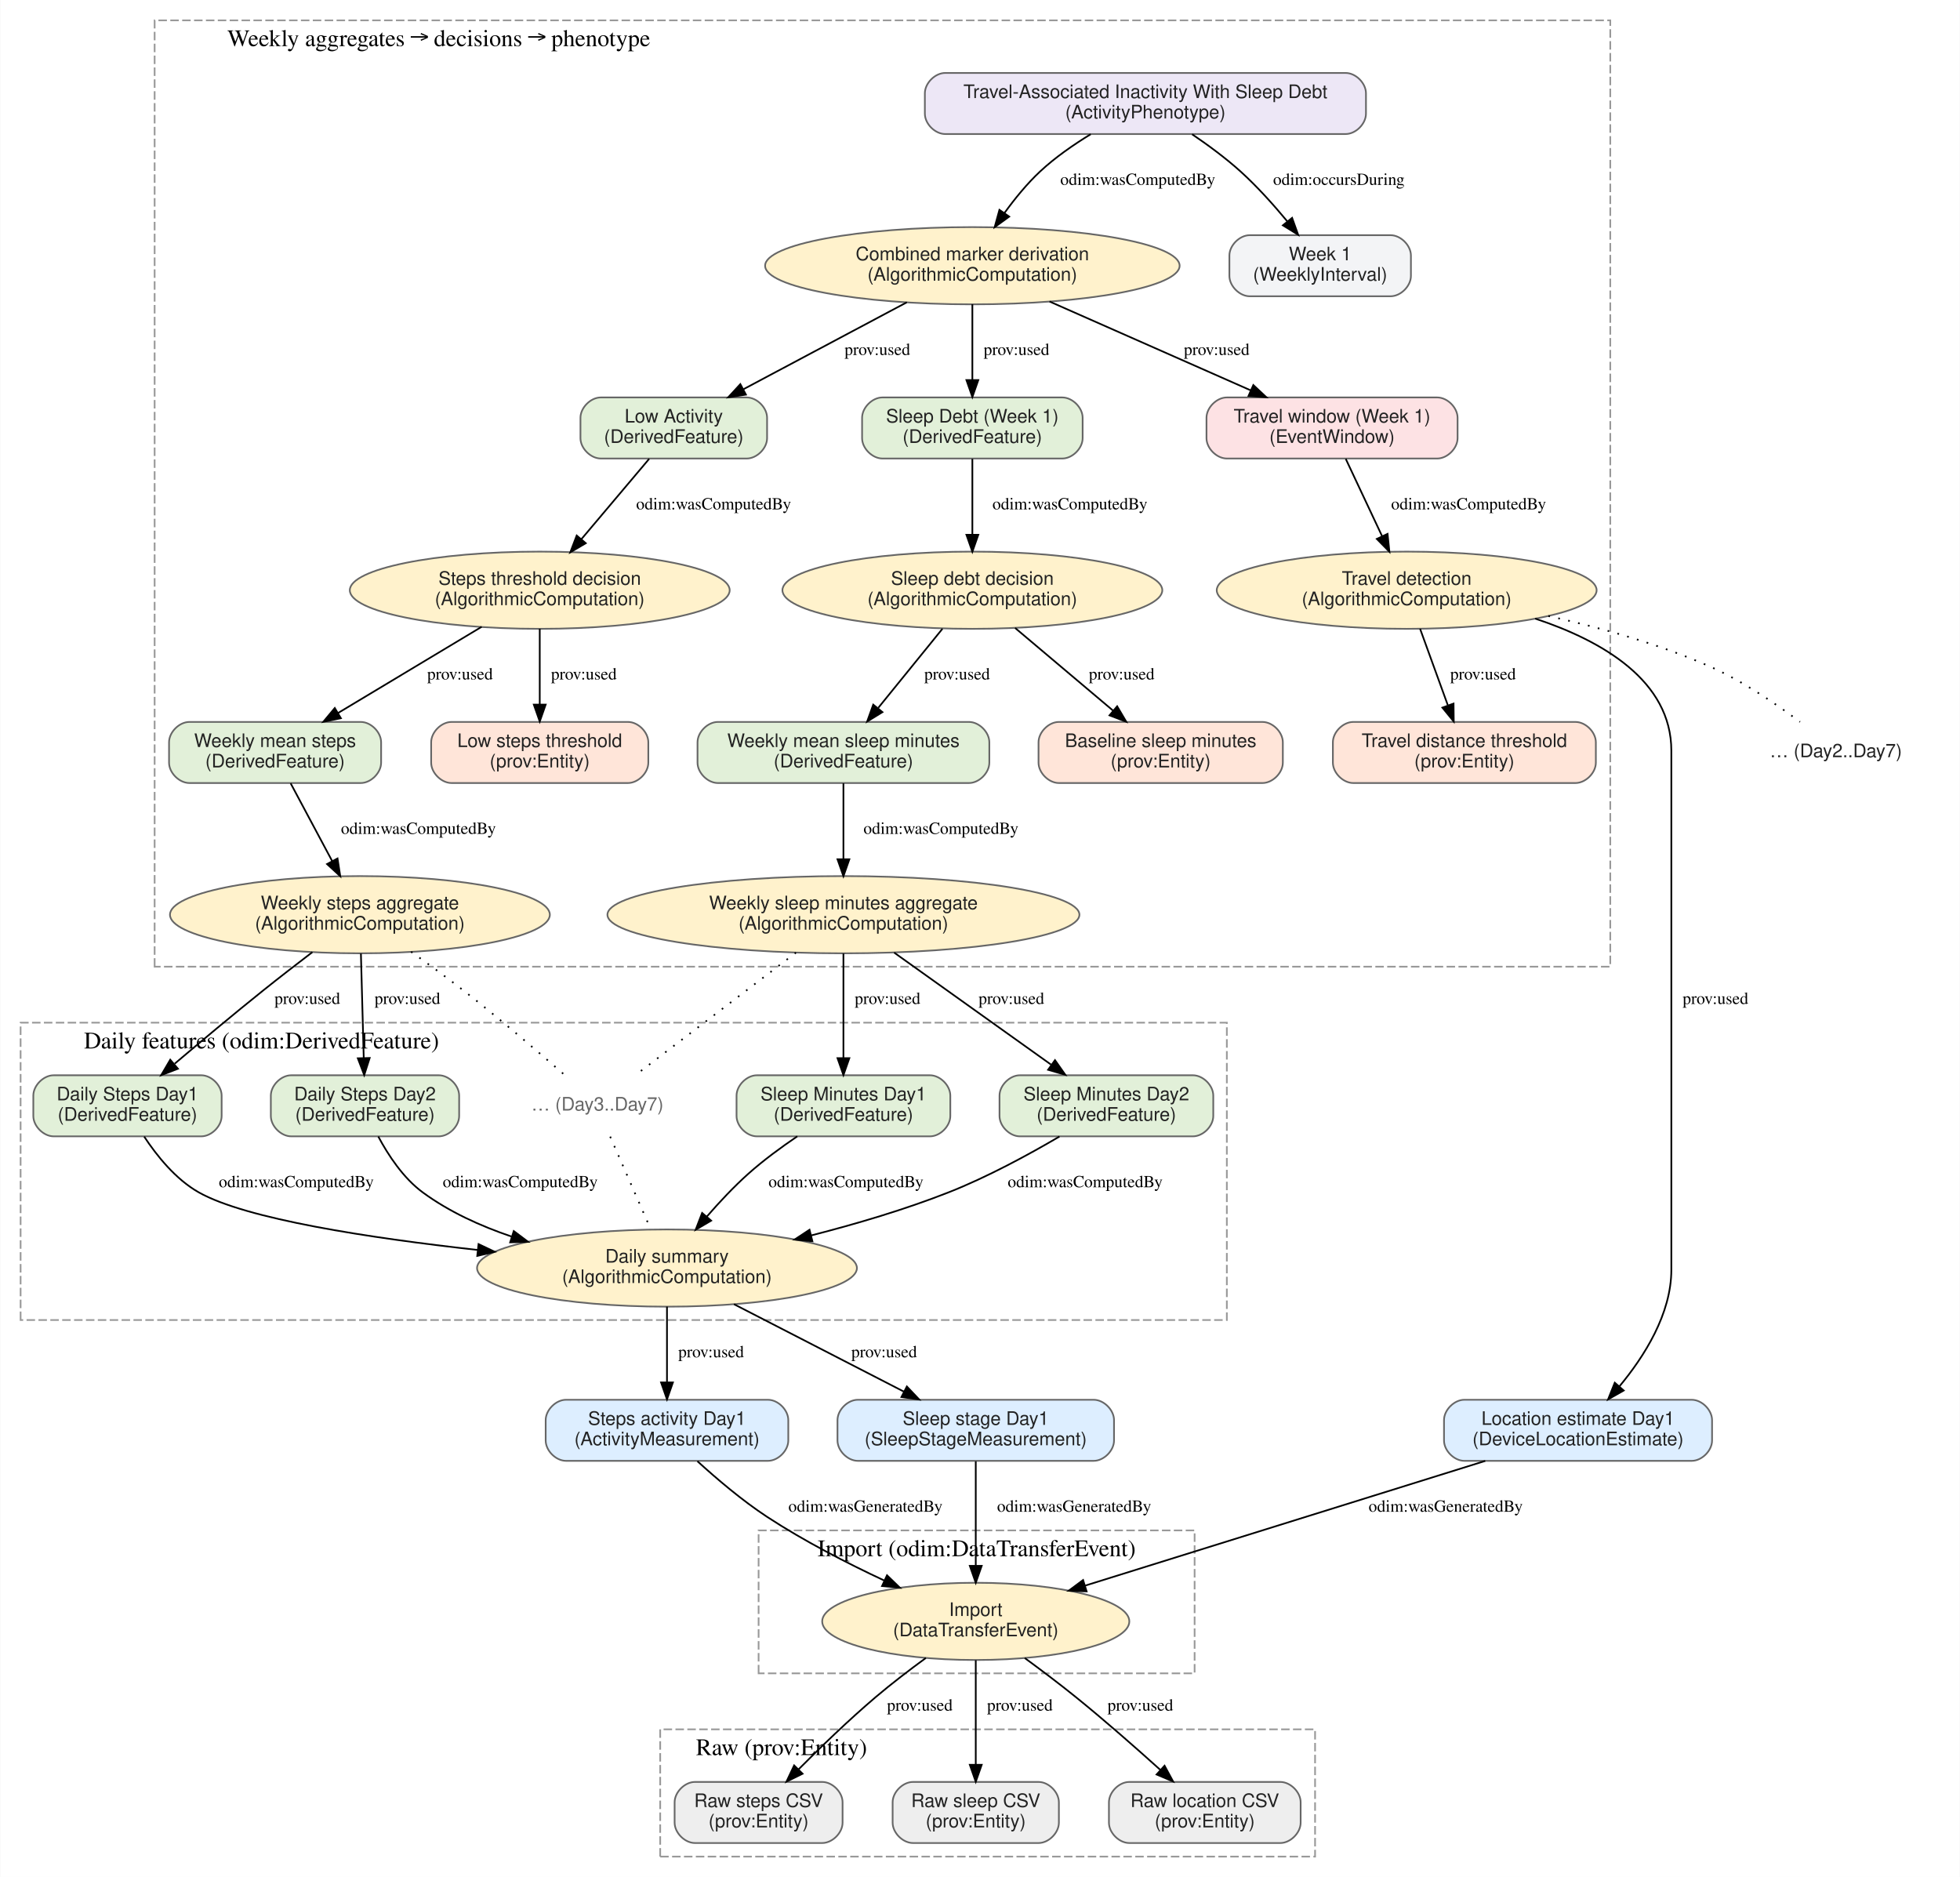
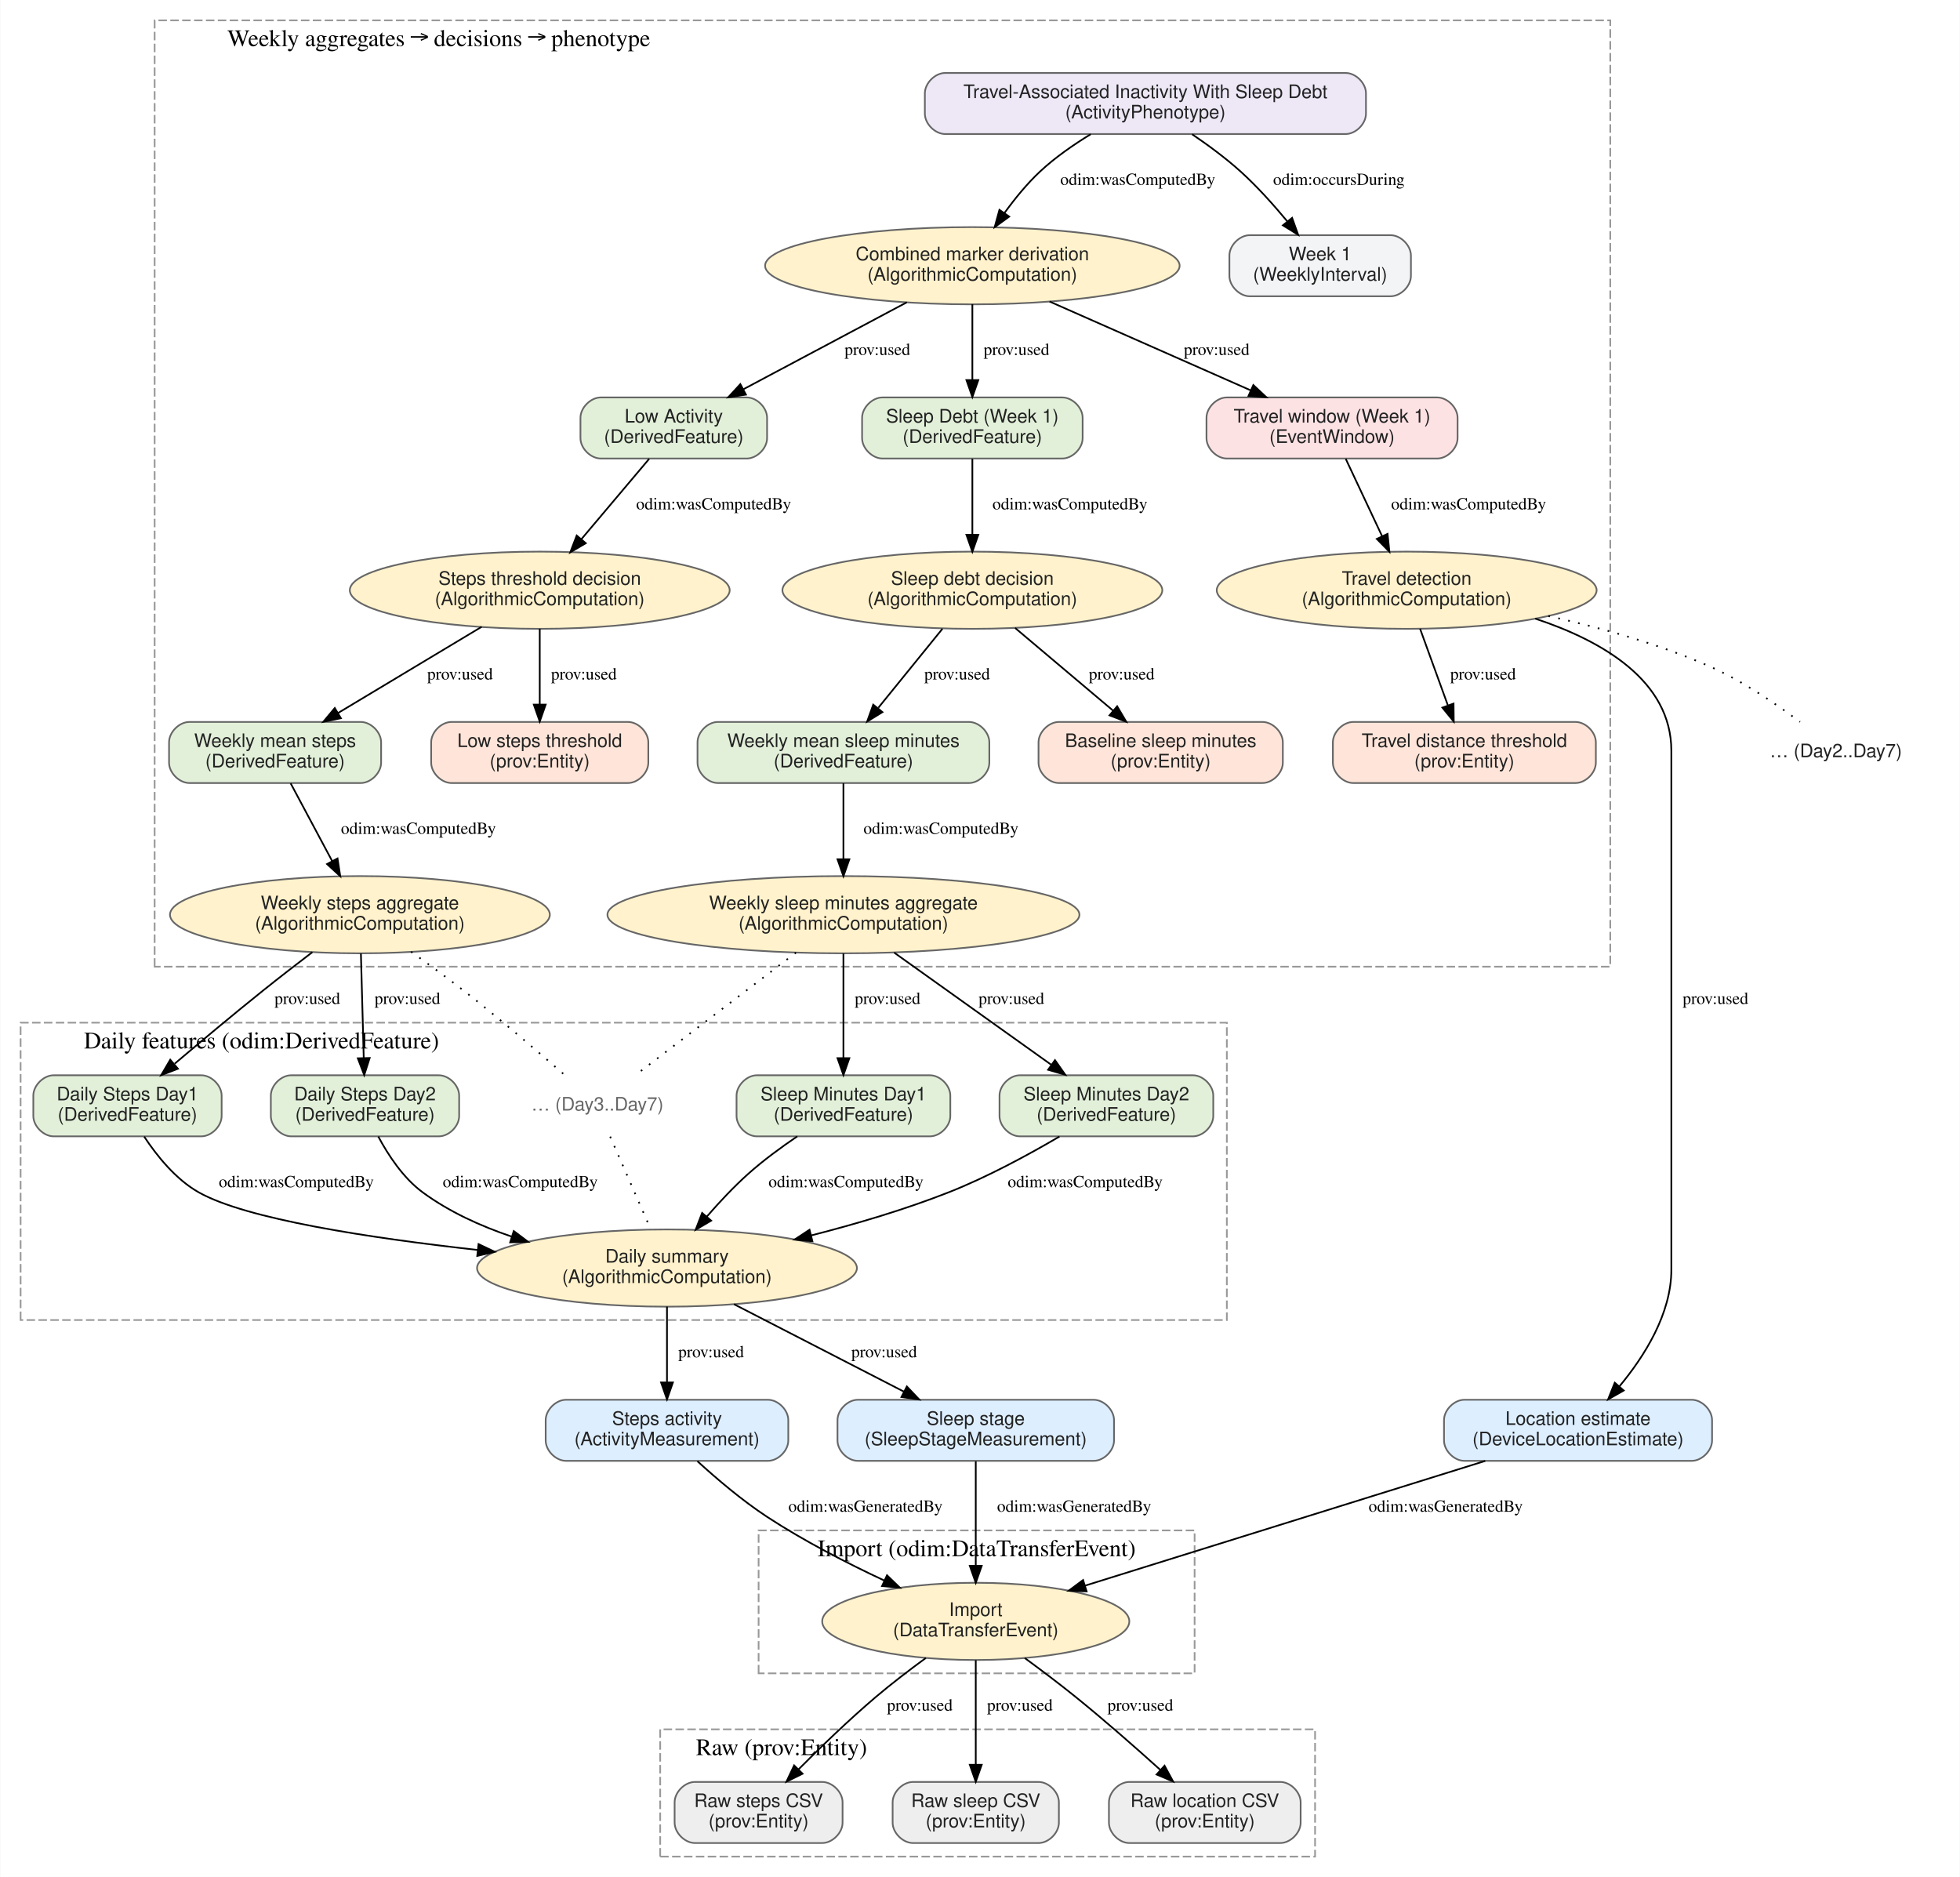
<svg xmlns="http://www.w3.org/2000/svg" width="1155pt" height="1106pt" viewBox="0.00 0.00 1155.00 1106.27">
  <g id="graph0" class="graph" transform="scale(1 1) rotate(0) translate(4 1102.27)">
    <polygon fill="white" stroke="transparent" points="-4,4 -4,-1102.27 1151,-1102.27 1151,4 -4,4" />
    <g id="clust1" class="cluster">
      <polygon fill="none" stroke="#999999" stroke-dasharray="5,2" points="385,-8 385,-83 771,-83 771,-8 385,-8" />
      <text text-anchor="middle" x="456.5" y="-67.8" font-family="Times,serif" font-size="14.00">Raw (prov:Entity)</text>
    </g>
    <g id="clust2" class="cluster">
      <polygon fill="none" stroke="#999999" stroke-dasharray="5,2" points="443,-116 443,-200.25 700,-200.25 700,-116 443,-116" />
      <text text-anchor="middle" x="571.5" y="-185.05" font-family="Times,serif" font-size="14.00">Import (odim:DataTransferEvent)</text>
    </g>
    <g id="clust3" class="cluster">
</g>
    <g id="clust4" class="cluster">
      <polygon fill="none" stroke="#999999" stroke-dasharray="5,2" points="8,-324.25 8,-499.51 719,-499.51 719,-324.25 8,-324.25" />
      <text text-anchor="middle" x="150" y="-484.31" font-family="Times,serif" font-size="14.00">Daily features (odim:DerivedFeature)</text>
    </g>
    <g id="clust5" class="cluster">
      <polygon fill="none" stroke="#999999" stroke-dasharray="5,2" points="87,-532.51 87,-1090.27 945,-1090.27 945,-532.51 87,-532.51" />
      <text text-anchor="middle" x="254.5" y="-1075.07" font-family="Times,serif" font-size="14.00">Weekly aggregates → decisions → phenotype</text>
    </g>
    <g id="node1" class="node">
      <path fill="#eeeeee" stroke="#666666" d="M480.5,-52C480.5,-52 405.5,-52 405.5,-52 399.5,-52 393.5,-46 393.5,-40 393.5,-40 393.5,-28 393.5,-28 393.5,-22 399.5,-16 405.5,-16 405.5,-16 480.5,-16 480.5,-16 486.5,-16 492.5,-22 492.5,-28 492.5,-28 492.5,-40 492.5,-40 492.5,-46 486.5,-52 480.5,-52" />
      <text text-anchor="middle" x="443" y="-37.2" font-family="Helvetica,sans-Serif" font-size="11.00" fill="#222222">Raw steps CSV</text>
      <text text-anchor="middle" x="443" y="-25.2" font-family="Helvetica,sans-Serif" font-size="11.00" fill="#222222">(prov:Entity)</text>
    </g>
    <g id="node2" class="node">
      <path fill="#eeeeee" stroke="#666666" d="M608,-52C608,-52 534,-52 534,-52 528,-52 522,-46 522,-40 522,-40 522,-28 522,-28 522,-22 528,-16 534,-16 534,-16 608,-16 608,-16 614,-16 620,-22 620,-28 620,-28 620,-40 620,-40 620,-46 614,-52 608,-52" />
      <text text-anchor="middle" x="571" y="-37.2" font-family="Helvetica,sans-Serif" font-size="11.00" fill="#222222">Raw sleep CSV</text>
      <text text-anchor="middle" x="571" y="-25.2" font-family="Helvetica,sans-Serif" font-size="11.00" fill="#222222">(prov:Entity)</text>
    </g>
    <g id="node3" class="node">
      <path fill="#eeeeee" stroke="#666666" d="M750.5,-52C750.5,-52 661.5,-52 661.5,-52 655.5,-52 649.5,-46 649.5,-40 649.5,-40 649.5,-28 649.5,-28 649.5,-22 655.5,-16 661.5,-16 661.5,-16 750.5,-16 750.5,-16 756.5,-16 762.5,-22 762.5,-28 762.5,-28 762.5,-40 762.5,-40 762.5,-46 756.5,-52 750.5,-52" />
      <text text-anchor="middle" x="706" y="-37.2" font-family="Helvetica,sans-Serif" font-size="11.00" fill="#222222">Raw location CSV</text>
      <text text-anchor="middle" x="706" y="-25.2" font-family="Helvetica,sans-Serif" font-size="11.00" fill="#222222">(prov:Entity)</text>
    </g>
    <g id="node4" class="node">
      <ellipse fill="#fff2cc" stroke="#666666" cx="571" cy="-146.63" rx="90.52" ry="22.76" />
      <text text-anchor="middle" x="571" y="-149.83" font-family="Helvetica,sans-Serif" font-size="11.00" fill="#222222">Import</text>
      <text text-anchor="middle" x="571" y="-137.83" font-family="Helvetica,sans-Serif" font-size="11.00" fill="#222222">(DataTransferEvent)</text>
    </g>
    <g id="edge1" class="edge">
      <path fill="none" stroke="black" d="M541.6,-125.08C531.95,-118.03 521.32,-109.91 512,-102 496.25,-88.63 479.61,-72.54 466.61,-59.47" />
      <polygon fill="black" stroke="black" points="468.93,-56.84 459.42,-52.17 463.95,-61.75 468.93,-56.84" />
      <text text-anchor="middle" x="538" y="-94" font-family="Times,serif" font-size="10.00">prov:used</text>
    </g>
    <g id="edge2" class="edge">
      <path fill="none" stroke="black" d="M571,-123.77C571,-106.11 571,-81.15 571,-62.2" />
      <polygon fill="black" stroke="black" points="574.5,-62.1 571,-52.1 567.5,-62.1 574.5,-62.1" />
      <text text-anchor="middle" x="597" y="-94" font-family="Times,serif" font-size="10.00">prov:used</text>
    </g>
    <g id="edge3" class="edge">
      <path fill="none" stroke="black" d="M599.88,-125.03C609.59,-117.91 620.39,-109.77 630,-102 646.97,-88.29 665.34,-72.14 679.76,-59.13" />
      <polygon fill="black" stroke="black" points="682.28,-61.57 687.34,-52.26 677.58,-56.38 682.28,-61.57" />
      <text text-anchor="middle" x="668" y="-94" font-family="Times,serif" font-size="10.00">prov:used</text>
    </g>
    <g id="node5" class="node">
      <path fill="#ddeeff" stroke="#666666" d="M448.5,-277.25C448.5,-277.25 329.5,-277.25 329.5,-277.25 323.5,-277.25 317.5,-271.25 317.5,-265.25 317.5,-265.25 317.5,-253.25 317.5,-253.25 317.5,-247.25 323.5,-241.25 329.5,-241.25 329.5,-241.25 448.5,-241.25 448.5,-241.25 454.5,-241.25 460.5,-247.25 460.5,-253.25 460.5,-253.25 460.5,-265.25 460.5,-265.25 460.5,-271.25 454.5,-277.25 448.5,-277.25" />
-       <text text-anchor="middle" x="389" y="-262.45" font-family="Helvetica,sans-Serif" font-size="11.00" fill="#222222">Steps activity Day1</text>
+       <text text-anchor="middle" x="389" y="-262.45" font-family="Helvetica,sans-Serif" font-size="11.00" fill="#222222">Steps activity</text>
      <text text-anchor="middle" x="389" y="-250.45" font-family="Helvetica,sans-Serif" font-size="11.00" fill="#222222">(ActivityMeasurement)</text>
    </g>
    <g id="edge4" class="edge">
      <path fill="none" stroke="black" d="M406.94,-241.03C418.19,-230.77 433.29,-217.9 448,-208.25 469.6,-194.09 494.98,-181.04 517.07,-170.71" />
      <polygon fill="black" stroke="black" points="518.69,-173.81 526.31,-166.45 515.76,-167.45 518.69,-173.81" />
      <text text-anchor="middle" x="506" y="-211.25" font-family="Times,serif" font-size="10.00">odim:wasGeneratedBy</text>
    </g>
    <g id="node6" class="node">
      <path fill="#ddeeff" stroke="#666666" d="M640.5,-277.25C640.5,-277.25 501.5,-277.25 501.5,-277.25 495.5,-277.25 489.5,-271.25 489.5,-265.25 489.5,-265.25 489.5,-253.25 489.5,-253.25 489.5,-247.25 495.5,-241.25 501.5,-241.25 501.5,-241.25 640.5,-241.25 640.5,-241.25 646.5,-241.25 652.5,-247.25 652.5,-253.25 652.5,-253.25 652.5,-265.25 652.5,-265.25 652.5,-271.25 646.5,-277.25 640.5,-277.25" />
-       <text text-anchor="middle" x="571" y="-262.45" font-family="Helvetica,sans-Serif" font-size="11.00" fill="#222222">Sleep stage Day1</text>
+       <text text-anchor="middle" x="571" y="-262.45" font-family="Helvetica,sans-Serif" font-size="11.00" fill="#222222">Sleep stage</text>
      <text text-anchor="middle" x="571" y="-250.45" font-family="Helvetica,sans-Serif" font-size="11.00" fill="#222222">(SleepStageMeasurement)</text>
    </g>
    <g id="edge5" class="edge">
      <path fill="none" stroke="black" d="M571,-240.97C571,-224.59 571,-199.58 571,-179.58" />
      <polygon fill="black" stroke="black" points="574.5,-179.35 571,-169.35 567.5,-179.35 574.5,-179.35" />
      <text text-anchor="middle" x="629" y="-211.25" font-family="Times,serif" font-size="10.00">odim:wasGeneratedBy</text>
    </g>
    <g id="node7" class="node">
      <path fill="#ddeeff" stroke="#666666" d="M993,-277.25C993,-277.25 859,-277.25 859,-277.25 853,-277.25 847,-271.25 847,-265.25 847,-265.25 847,-253.25 847,-253.25 847,-247.25 853,-241.25 859,-241.25 859,-241.25 993,-241.25 993,-241.25 999,-241.25 1005,-247.25 1005,-253.25 1005,-253.25 1005,-265.25 1005,-265.25 1005,-271.25 999,-277.25 993,-277.25" />
-       <text text-anchor="middle" x="926" y="-262.45" font-family="Helvetica,sans-Serif" font-size="11.00" fill="#222222">Location estimate Day1</text>
+       <text text-anchor="middle" x="926" y="-262.45" font-family="Helvetica,sans-Serif" font-size="11.00" fill="#222222">Location estimate</text>
      <text text-anchor="middle" x="926" y="-250.45" font-family="Helvetica,sans-Serif" font-size="11.00" fill="#222222">(DeviceLocationEstimate)</text>
    </g>
    <g id="edge6" class="edge">
      <path fill="none" stroke="black" d="M871.31,-241.21C807.73,-221.4 702.9,-188.73 635.43,-167.7" />
      <polygon fill="black" stroke="black" points="636.34,-164.32 625.75,-164.69 634.26,-171.01 636.34,-164.32" />
      <text text-anchor="middle" x="848" y="-211.25" font-family="Times,serif" font-size="10.00">odim:wasGeneratedBy</text>
    </g>
    <g id="node8" class="node">
      <path fill="white" stroke="transparent" d="M1118.5,-676.76C1118.5,-676.76 1037.5,-676.76 1037.5,-676.76 1031.5,-676.76 1025.5,-670.76 1025.5,-664.76 1025.5,-664.76 1025.5,-652.76 1025.5,-652.76 1025.5,-646.76 1031.5,-640.76 1037.5,-640.76 1037.5,-640.76 1118.5,-640.76 1118.5,-640.76 1124.5,-640.76 1130.5,-646.76 1130.5,-652.76 1130.5,-652.76 1130.5,-664.76 1130.5,-664.76 1130.5,-670.76 1124.5,-676.76 1118.5,-676.76" />
      <text text-anchor="middle" x="1078" y="-655.96" font-family="Helvetica,sans-Serif" font-size="11.00" fill="#222222">… (Day2..Day7)</text>
    </g>
    <g id="node9" class="node">
      <ellipse fill="#fff2cc" stroke="#666666" cx="389" cy="-354.88" rx="111.95" ry="22.76" />
      <text text-anchor="middle" x="389" y="-358.08" font-family="Helvetica,sans-Serif" font-size="11.00" fill="#222222">Daily summary</text>
      <text text-anchor="middle" x="389" y="-346.08" font-family="Helvetica,sans-Serif" font-size="11.00" fill="#222222">(AlgorithmicComputation)</text>
    </g>
    <g id="edge7" class="edge">
      <path fill="none" stroke="black" d="M389,-332.17C389,-318.91 389,-301.84 389,-287.65" />
      <polygon fill="black" stroke="black" points="392.5,-287.48 389,-277.48 385.5,-287.48 392.5,-287.48" />
      <text text-anchor="middle" x="415" y="-302.25" font-family="Times,serif" font-size="10.00">prov:used</text>
    </g>
    <g id="edge8" class="edge">
      <path fill="none" stroke="black" d="M428.49,-333.57C458.05,-318.36 498.42,-297.59 528.65,-282.04" />
      <polygon fill="black" stroke="black" points="530.39,-285.08 537.68,-277.39 527.19,-278.86 530.39,-285.08" />
      <text text-anchor="middle" x="517" y="-302.25" font-family="Times,serif" font-size="10.00">prov:used</text>
    </g>
    <g id="node10" class="node">
      <path fill="#e2f0d9" stroke="#666666" d="M114.5,-468.51C114.5,-468.51 27.5,-468.51 27.5,-468.51 21.5,-468.51 15.5,-462.51 15.5,-456.51 15.5,-456.51 15.5,-444.51 15.5,-444.51 15.5,-438.51 21.5,-432.51 27.5,-432.51 27.5,-432.51 114.5,-432.51 114.5,-432.51 120.5,-432.51 126.5,-438.51 126.5,-444.51 126.5,-444.51 126.5,-456.51 126.5,-456.51 126.5,-462.51 120.5,-468.51 114.5,-468.51" />
      <text text-anchor="middle" x="71" y="-453.71" font-family="Helvetica,sans-Serif" font-size="11.00" fill="#222222">Daily Steps Day1</text>
      <text text-anchor="middle" x="71" y="-441.71" font-family="Helvetica,sans-Serif" font-size="11.00" fill="#222222">(DerivedFeature)</text>
    </g>
    <g id="edge13" class="edge">
      <path fill="none" stroke="black" d="M80.86,-432.34C88.24,-421.14 99.38,-407.21 113,-399.51 140.91,-383.73 213.58,-372.62 277.34,-365.56" />
      <polygon fill="black" stroke="black" points="277.93,-369.01 287.49,-364.46 277.17,-362.05 277.93,-369.01" />
      <text text-anchor="middle" x="170.5" y="-402.51" font-family="Times,serif" font-size="10.00">odim:wasComputedBy</text>
    </g>
    <g id="node11" class="node">
      <path fill="#e2f0d9" stroke="#666666" d="M254.5,-468.51C254.5,-468.51 167.5,-468.51 167.5,-468.51 161.5,-468.51 155.5,-462.51 155.5,-456.51 155.5,-456.51 155.5,-444.51 155.5,-444.51 155.5,-438.51 161.5,-432.51 167.5,-432.51 167.5,-432.51 254.5,-432.51 254.5,-432.51 260.5,-432.51 266.5,-438.51 266.5,-444.51 266.5,-444.51 266.5,-456.51 266.5,-456.51 266.5,-462.51 260.5,-468.51 254.5,-468.51" />
      <text text-anchor="middle" x="211" y="-453.71" font-family="Helvetica,sans-Serif" font-size="11.00" fill="#222222">Daily Steps Day2</text>
      <text text-anchor="middle" x="211" y="-441.71" font-family="Helvetica,sans-Serif" font-size="11.00" fill="#222222">(DerivedFeature)</text>
    </g>
    <g id="edge14" class="edge">
      <path fill="none" stroke="black" d="M218.83,-432.42C224.62,-421.55 233.5,-407.97 245,-399.51 260.5,-388.11 279.01,-379.66 297.5,-373.41" />
      <polygon fill="black" stroke="black" points="298.69,-376.7 307.16,-370.33 296.56,-370.03 298.69,-376.7" />
      <text text-anchor="middle" x="302.5" y="-402.51" font-family="Times,serif" font-size="10.00">odim:wasComputedBy</text>
    </g>
    <g id="node12" class="node">
      <path fill="white" stroke="transparent" d="M388.5,-468.51C388.5,-468.51 307.5,-468.51 307.5,-468.51 301.5,-468.51 295.5,-462.51 295.5,-456.51 295.5,-456.51 295.5,-444.51 295.5,-444.51 295.5,-438.51 301.5,-432.51 307.5,-432.51 307.5,-432.51 388.5,-432.51 388.5,-432.51 394.5,-432.51 400.5,-438.51 400.5,-444.51 400.5,-444.51 400.5,-456.51 400.5,-456.51 400.5,-462.51 394.5,-468.51 388.5,-468.51" />
      <text text-anchor="middle" x="348" y="-447.71" font-family="Helvetica,sans-Serif" font-size="11.00" fill="#666666">… (Day3..Day7)</text>
    </g>
    <g id="edge17" class="edge">
      <path fill="none" stroke="black" stroke-dasharray="1,5" d="M355.52,-432.34C362.27,-416.92 372.21,-394.22 379.51,-377.56" />
    </g>
    <g id="node13" class="node">
      <path fill="#e2f0d9" stroke="#666666" d="M544,-468.51C544,-468.51 442,-468.51 442,-468.51 436,-468.51 430,-462.51 430,-456.51 430,-456.51 430,-444.51 430,-444.51 430,-438.51 436,-432.51 442,-432.51 442,-432.51 544,-432.51 544,-432.51 550,-432.51 556,-438.51 556,-444.51 556,-444.51 556,-456.51 556,-456.51 556,-462.51 550,-468.51 544,-468.51" />
      <text text-anchor="middle" x="493" y="-453.71" font-family="Helvetica,sans-Serif" font-size="11.00" fill="#222222">Sleep Minutes Day1</text>
      <text text-anchor="middle" x="493" y="-441.71" font-family="Helvetica,sans-Serif" font-size="11.00" fill="#222222">(DerivedFeature)</text>
    </g>
    <g id="edge15" class="edge">
      <path fill="none" stroke="black" d="M465.8,-432.51C456.31,-426.08 445.84,-418.4 437,-410.51 428.42,-402.85 419.87,-393.72 412.41,-385.14" />
      <polygon fill="black" stroke="black" points="415.04,-382.83 405.9,-377.47 409.71,-387.36 415.04,-382.83" />
      <text text-anchor="middle" x="494.5" y="-402.51" font-family="Times,serif" font-size="10.00">odim:wasComputedBy</text>
    </g>
    <g id="node14" class="node">
      <path fill="#e2f0d9" stroke="#666666" d="M699,-468.51C699,-468.51 597,-468.51 597,-468.51 591,-468.51 585,-462.51 585,-456.51 585,-456.51 585,-444.51 585,-444.51 585,-438.51 591,-432.51 597,-432.51 597,-432.51 699,-432.51 699,-432.51 705,-432.51 711,-438.51 711,-444.51 711,-444.51 711,-456.51 711,-456.51 711,-462.51 705,-468.51 699,-468.51" />
      <text text-anchor="middle" x="648" y="-453.71" font-family="Helvetica,sans-Serif" font-size="11.00" fill="#222222">Sleep Minutes Day2</text>
      <text text-anchor="middle" x="648" y="-441.71" font-family="Helvetica,sans-Serif" font-size="11.00" fill="#222222">(DerivedFeature)</text>
    </g>
    <g id="edge16" class="edge">
      <path fill="none" stroke="black" d="M620.34,-432.4C602.27,-421.79 577.86,-408.51 555,-399.51 529.31,-389.39 500.47,-380.88 474.12,-374.14" />
      <polygon fill="black" stroke="black" points="474.71,-370.68 464.16,-371.65 473.01,-377.47 474.71,-370.68" />
      <text text-anchor="middle" x="635.5" y="-402.51" font-family="Times,serif" font-size="10.00">odim:wasComputedBy</text>
    </g>
    <g id="node15" class="node">
      <ellipse fill="#fff2cc" stroke="#666666" cx="208" cy="-563.14" rx="111.95" ry="22.76" />
      <text text-anchor="middle" x="208" y="-566.34" font-family="Helvetica,sans-Serif" font-size="11.00" fill="#222222">Weekly steps aggregate</text>
      <text text-anchor="middle" x="208" y="-554.34" font-family="Helvetica,sans-Serif" font-size="11.00" fill="#222222">(AlgorithmicComputation)</text>
    </g>
    <g id="edge18" class="edge">
      <path fill="none" stroke="black" d="M179.98,-541.08C170.69,-533.99 160.34,-525.99 151,-518.51 133.46,-504.46 114.14,-488.3 98.88,-475.37" />
      <polygon fill="black" stroke="black" points="100.74,-472.36 90.85,-468.55 96.21,-477.69 100.74,-472.36" />
      <text text-anchor="middle" x="177" y="-510.51" font-family="Times,serif" font-size="10.00">prov:used</text>
    </g>
    <g id="edge19" class="edge">
      <path fill="none" stroke="black" d="M208.59,-540.28C209.07,-522.62 209.75,-497.66 210.26,-478.71" />
      <polygon fill="black" stroke="black" points="213.76,-478.7 210.54,-468.61 206.77,-478.51 213.76,-478.7" />
      <text text-anchor="middle" x="236" y="-510.51" font-family="Times,serif" font-size="10.00">prov:used</text>
    </g>
    <g id="edge20" class="edge">
      <path fill="none" stroke="black" stroke-dasharray="1,5" d="M238.15,-541.32C248.1,-534.25 259.14,-526.19 269,-518.51 289.85,-502.26 312.8,-482.58 328.57,-468.77" />
    </g>
    <g id="node16" class="node">
      <path fill="#e2f0d9" stroke="#666666" d="M208.5,-676.76C208.5,-676.76 107.5,-676.76 107.5,-676.76 101.5,-676.76 95.5,-670.76 95.5,-664.76 95.5,-664.76 95.5,-652.76 95.5,-652.76 95.5,-646.76 101.5,-640.76 107.5,-640.76 107.5,-640.76 208.5,-640.76 208.5,-640.76 214.5,-640.76 220.5,-646.76 220.5,-652.76 220.5,-652.76 220.5,-664.76 220.5,-664.76 220.5,-670.76 214.5,-676.76 208.5,-676.76" />
      <text text-anchor="middle" x="158" y="-661.96" font-family="Helvetica,sans-Serif" font-size="11.00" fill="#222222">Weekly mean steps</text>
      <text text-anchor="middle" x="158" y="-649.96" font-family="Helvetica,sans-Serif" font-size="11.00" fill="#222222">(DerivedFeature)</text>
    </g>
    <g id="edge21" class="edge">
      <path fill="none" stroke="black" d="M167.17,-640.59C173.99,-627.83 183.47,-610.06 191.59,-594.87" />
      <polygon fill="black" stroke="black" points="194.8,-596.29 196.42,-585.82 188.62,-592.99 194.8,-596.29" />
      <text text-anchor="middle" x="242.5" y="-610.76" font-family="Times,serif" font-size="10.00">odim:wasComputedBy</text>
    </g>
    <g id="node17" class="node">
      <path fill="#ffe5d9" stroke="#666666" d="M366,-676.76C366,-676.76 262,-676.76 262,-676.76 256,-676.76 250,-670.76 250,-664.76 250,-664.76 250,-652.76 250,-652.76 250,-646.76 256,-640.76 262,-640.76 262,-640.76 366,-640.76 366,-640.76 372,-640.76 378,-646.76 378,-652.76 378,-652.76 378,-664.76 378,-664.76 378,-670.76 372,-676.76 366,-676.76" />
      <text text-anchor="middle" x="314" y="-661.96" font-family="Helvetica,sans-Serif" font-size="11.00" fill="#222222">Low steps threshold</text>
      <text text-anchor="middle" x="314" y="-649.96" font-family="Helvetica,sans-Serif" font-size="11.00" fill="#222222">(prov:Entity)</text>
    </g>
    <g id="node18" class="node">
      <ellipse fill="#fff2cc" stroke="#666666" cx="314" cy="-754.39" rx="111.95" ry="22.76" />
      <text text-anchor="middle" x="314" y="-757.59" font-family="Helvetica,sans-Serif" font-size="11.00" fill="#222222">Steps threshold decision</text>
      <text text-anchor="middle" x="314" y="-745.59" font-family="Helvetica,sans-Serif" font-size="11.00" fill="#222222">(AlgorithmicComputation)</text>
    </g>
    <g id="edge22" class="edge">
      <path fill="none" stroke="black" d="M279.77,-732.84C254.73,-717.82 220.81,-697.46 195.13,-682.05" />
      <polygon fill="black" stroke="black" points="196.79,-678.96 186.41,-676.82 193.19,-684.97 196.79,-678.96" />
      <text text-anchor="middle" x="267" y="-701.76" font-family="Times,serif" font-size="10.00">prov:used</text>
    </g>
    <g id="edge23" class="edge">
      <path fill="none" stroke="black" d="M314,-731.68C314,-718.42 314,-701.35 314,-687.16" />
      <polygon fill="black" stroke="black" points="317.5,-686.99 314,-676.99 310.5,-686.99 317.5,-686.99" />
      <text text-anchor="middle" x="340" y="-701.76" font-family="Times,serif" font-size="10.00">prov:used</text>
    </g>
    <g id="node19" class="node">
      <path fill="#e2f0d9" stroke="#666666" d="M436,-868.02C436,-868.02 350,-868.02 350,-868.02 344,-868.02 338,-862.02 338,-856.02 338,-856.02 338,-844.02 338,-844.02 338,-838.02 344,-832.02 350,-832.02 350,-832.02 436,-832.02 436,-832.02 442,-832.02 448,-838.02 448,-844.02 448,-844.02 448,-856.02 448,-856.02 448,-862.02 442,-868.02 436,-868.02" />
      <text text-anchor="middle" x="393" y="-853.22" font-family="Helvetica,sans-Serif" font-size="11.00" fill="#222222">Low Activity</text>
      <text text-anchor="middle" x="393" y="-841.22" font-family="Helvetica,sans-Serif" font-size="11.00" fill="#222222">(DerivedFeature)</text>
    </g>
    <g id="edge24" class="edge">
      <path fill="none" stroke="black" d="M378.51,-831.85C367.36,-818.63 351.69,-800.06 338.58,-784.53" />
      <polygon fill="black" stroke="black" points="341.13,-782.11 332,-776.73 335.78,-786.63 341.13,-782.11" />
      <text text-anchor="middle" x="416.5" y="-802.02" font-family="Times,serif" font-size="10.00">odim:wasComputedBy</text>
    </g>
    <g id="node20" class="node">
      <ellipse fill="#fff2cc" stroke="#666666" cx="493" cy="-563.14" rx="139.1" ry="22.76" />
      <text text-anchor="middle" x="493" y="-566.34" font-family="Helvetica,sans-Serif" font-size="11.00" fill="#222222">Weekly sleep minutes aggregate</text>
      <text text-anchor="middle" x="493" y="-554.34" font-family="Helvetica,sans-Serif" font-size="11.00" fill="#222222">(AlgorithmicComputation)</text>
    </g>
    <g id="edge27" class="edge">
      <path fill="none" stroke="black" stroke-dasharray="1,5" d="M465.04,-540.81C437.56,-519.84 396.12,-488.22 370.64,-468.78" />
    </g>
    <g id="edge25" class="edge">
      <path fill="none" stroke="black" d="M493,-540.28C493,-522.62 493,-497.66 493,-478.71" />
      <polygon fill="black" stroke="black" points="496.5,-478.61 493,-468.61 489.5,-478.61 496.5,-478.61" />
      <text text-anchor="middle" x="519" y="-510.51" font-family="Times,serif" font-size="10.00">prov:used</text>
    </g>
    <g id="edge26" class="edge">
      <path fill="none" stroke="black" d="M522.89,-540.81C549.4,-521.88 588.05,-494.3 615.36,-474.8" />
      <polygon fill="black" stroke="black" points="617.7,-477.44 623.8,-468.78 613.63,-471.74 617.7,-477.44" />
      <text text-anchor="middle" x="592" y="-510.51" font-family="Times,serif" font-size="10.00">prov:used</text>
    </g>
    <g id="node21" class="node">
      <path fill="#e2f0d9" stroke="#666666" d="M567,-676.76C567,-676.76 419,-676.76 419,-676.76 413,-676.76 407,-670.76 407,-664.76 407,-664.76 407,-652.76 407,-652.76 407,-646.76 413,-640.76 419,-640.76 419,-640.76 567,-640.76 567,-640.76 573,-640.76 579,-646.76 579,-652.76 579,-652.76 579,-664.76 579,-664.76 579,-670.76 573,-676.76 567,-676.76" />
      <text text-anchor="middle" x="493" y="-661.96" font-family="Helvetica,sans-Serif" font-size="11.00" fill="#222222">Weekly mean sleep minutes</text>
      <text text-anchor="middle" x="493" y="-649.96" font-family="Helvetica,sans-Serif" font-size="11.00" fill="#222222">(DerivedFeature)</text>
    </g>
    <g id="edge28" class="edge">
      <path fill="none" stroke="black" d="M493,-640.59C493,-628.19 493,-611.07 493,-596.17" />
      <polygon fill="black" stroke="black" points="496.5,-595.82 493,-585.82 489.5,-595.82 496.5,-595.82" />
      <text text-anchor="middle" x="550.5" y="-610.76" font-family="Times,serif" font-size="10.00">odim:wasComputedBy</text>
    </g>
    <g id="node22" class="node">
      <path fill="#ffe5d9" stroke="#666666" d="M740,-676.76C740,-676.76 620,-676.76 620,-676.76 614,-676.76 608,-670.76 608,-664.76 608,-664.76 608,-652.76 608,-652.76 608,-646.76 614,-640.76 620,-640.76 620,-640.76 740,-640.76 740,-640.76 746,-640.76 752,-646.76 752,-652.76 752,-652.76 752,-664.76 752,-664.76 752,-670.76 746,-676.76 740,-676.76" />
      <text text-anchor="middle" x="680" y="-661.96" font-family="Helvetica,sans-Serif" font-size="11.00" fill="#222222">Baseline sleep minutes</text>
      <text text-anchor="middle" x="680" y="-649.96" font-family="Helvetica,sans-Serif" font-size="11.00" fill="#222222">(prov:Entity)</text>
    </g>
    <g id="node23" class="node">
      <ellipse fill="#fff2cc" stroke="#666666" cx="569" cy="-754.39" rx="111.95" ry="22.76" />
      <text text-anchor="middle" x="569" y="-757.59" font-family="Helvetica,sans-Serif" font-size="11.00" fill="#222222">Sleep debt decision</text>
      <text text-anchor="middle" x="569" y="-745.59" font-family="Helvetica,sans-Serif" font-size="11.00" fill="#222222">(AlgorithmicComputation)</text>
    </g>
    <g id="edge29" class="edge">
      <path fill="none" stroke="black" d="M551.37,-731.68C540.08,-717.77 525.39,-699.66 513.56,-685.1" />
      <polygon fill="black" stroke="black" points="516,-682.55 506.98,-676.99 510.57,-686.96 516,-682.55" />
      <text text-anchor="middle" x="560" y="-701.76" font-family="Times,serif" font-size="10.00">prov:used</text>
    </g>
    <g id="edge30" class="edge">
      <path fill="none" stroke="black" d="M594.19,-732.15C611.38,-717.64 634.18,-698.41 651.95,-683.42" />
      <polygon fill="black" stroke="black" points="654.34,-685.99 659.73,-676.86 649.83,-680.64 654.34,-685.99" />
      <text text-anchor="middle" x="657" y="-701.76" font-family="Times,serif" font-size="10.00">prov:used</text>
    </g>
    <g id="node24" class="node">
      <path fill="#e2f0d9" stroke="#666666" d="M622,-868.02C622,-868.02 516,-868.02 516,-868.02 510,-868.02 504,-862.02 504,-856.02 504,-856.02 504,-844.02 504,-844.02 504,-838.02 510,-832.02 516,-832.02 516,-832.02 622,-832.02 622,-832.02 628,-832.02 634,-838.02 634,-844.02 634,-844.02 634,-856.02 634,-856.02 634,-862.02 628,-868.02 622,-868.02" />
      <text text-anchor="middle" x="569" y="-853.22" font-family="Helvetica,sans-Serif" font-size="11.00" fill="#222222">Sleep Debt (Week 1)</text>
      <text text-anchor="middle" x="569" y="-841.22" font-family="Helvetica,sans-Serif" font-size="11.00" fill="#222222">(DerivedFeature)</text>
    </g>
    <g id="edge31" class="edge">
      <path fill="none" stroke="black" d="M569,-831.85C569,-819.44 569,-802.32 569,-787.42" />
      <polygon fill="black" stroke="black" points="572.5,-787.07 569,-777.07 565.5,-787.07 572.5,-787.07" />
      <text text-anchor="middle" x="626.5" y="-802.02" font-family="Times,serif" font-size="10.00">odim:wasComputedBy</text>
    </g>
    <g id="node25" class="node">
      <ellipse fill="#fff2cc" stroke="#666666" cx="569" cy="-945.65" rx="122.16" ry="22.76" />
      <text text-anchor="middle" x="569" y="-948.85" font-family="Helvetica,sans-Serif" font-size="11.00" fill="#222222">Combined marker derivation</text>
      <text text-anchor="middle" x="569" y="-936.85" font-family="Helvetica,sans-Serif" font-size="11.00" fill="#222222">(AlgorithmicComputation)</text>
    </g>
    <g id="edge32" class="edge">
      <path fill="none" stroke="black" d="M530.38,-924.1C501.89,-908.95 463.19,-888.36 434.13,-872.9" />
      <polygon fill="black" stroke="black" points="435.53,-869.68 425.06,-868.07 432.24,-875.86 435.53,-869.68" />
      <text text-anchor="middle" x="513" y="-893.02" font-family="Times,serif" font-size="10.00">prov:used</text>
    </g>
    <g id="edge33" class="edge">
      <path fill="none" stroke="black" d="M569,-922.93C569,-909.67 569,-892.6 569,-878.42" />
      <polygon fill="black" stroke="black" points="572.5,-878.25 569,-868.25 565.5,-878.25 572.5,-878.25" />
      <text text-anchor="middle" x="595" y="-893.02" font-family="Times,serif" font-size="10.00">prov:used</text>
    </g>
    <g id="node29" class="node">
      <path fill="#fde2e4" stroke="#666666" d="M843,-868.02C843,-868.02 719,-868.02 719,-868.02 713,-868.02 707,-862.02 707,-856.02 707,-856.02 707,-844.02 707,-844.02 707,-838.02 713,-832.02 719,-832.02 719,-832.02 843,-832.02 843,-832.02 849,-832.02 855,-838.02 855,-844.02 855,-844.02 855,-856.02 855,-856.02 855,-862.02 849,-868.02 843,-868.02" />
      <text text-anchor="middle" x="781" y="-853.22" font-family="Helvetica,sans-Serif" font-size="11.00" fill="#222222">Travel window (Week 1)</text>
      <text text-anchor="middle" x="781" y="-841.22" font-family="Helvetica,sans-Serif" font-size="11.00" fill="#222222">(EventWindow)</text>
    </g>
    <g id="edge34" class="edge">
      <path fill="none" stroke="black" d="M614.48,-924.56C649.44,-909.12 697.6,-887.85 733.14,-872.16" />
      <polygon fill="black" stroke="black" points="734.61,-875.33 742.35,-868.09 731.78,-868.93 734.61,-875.33" />
      <text text-anchor="middle" x="713" y="-893.02" font-family="Times,serif" font-size="10.00">prov:used</text>
    </g>
    <g id="node26" class="node">
      <path fill="#ede7f6" stroke="#666666" d="M789,-1059.27C789,-1059.27 553,-1059.27 553,-1059.27 547,-1059.27 541,-1053.27 541,-1047.27 541,-1047.27 541,-1035.27 541,-1035.27 541,-1029.27 547,-1023.27 553,-1023.27 553,-1023.27 789,-1023.27 789,-1023.27 795,-1023.27 801,-1029.27 801,-1035.27 801,-1035.27 801,-1047.27 801,-1047.27 801,-1053.27 795,-1059.27 789,-1059.27" />
      <text text-anchor="middle" x="671" y="-1044.47" font-family="Helvetica,sans-Serif" font-size="11.00" fill="#222222">Travel-Associated Inactivity With Sleep Debt</text>
      <text text-anchor="middle" x="671" y="-1032.47" font-family="Helvetica,sans-Serif" font-size="11.00" fill="#222222">(ActivityPhenotype)</text>
    </g>
    <g id="edge35" class="edge">
      <path fill="none" stroke="black" d="M638.76,-1023.17C628.65,-1017 617.84,-1009.51 609,-1001.27 601.26,-994.06 594.02,-985.17 587.88,-976.67" />
      <polygon fill="black" stroke="black" points="590.71,-974.6 582.14,-968.38 584.95,-978.59 590.71,-974.6" />
      <text text-anchor="middle" x="666.5" y="-993.27" font-family="Times,serif" font-size="10.00">odim:wasComputedBy</text>
    </g>
    <g id="node27" class="node">
      <path fill="#f3f4f6" stroke="#666666" d="M815.5,-963.65C815.5,-963.65 732.5,-963.65 732.5,-963.65 726.5,-963.65 720.5,-957.65 720.5,-951.65 720.5,-951.65 720.5,-939.65 720.5,-939.65 720.5,-933.65 726.5,-927.65 732.5,-927.65 732.5,-927.65 815.5,-927.65 815.5,-927.65 821.5,-927.65 827.5,-933.65 827.5,-939.65 827.5,-939.65 827.5,-951.65 827.5,-951.65 827.5,-957.65 821.5,-963.65 815.5,-963.65" />
      <text text-anchor="middle" x="774" y="-948.85" font-family="Helvetica,sans-Serif" font-size="11.00" fill="#222222">Week 1</text>
      <text text-anchor="middle" x="774" y="-936.85" font-family="Helvetica,sans-Serif" font-size="11.00" fill="#222222">(WeeklyInterval)</text>
    </g>
    <g id="edge36" class="edge">
      <path fill="none" stroke="black" d="M698.53,-1023.13C707.95,-1016.75 718.29,-1009.13 727,-1001.27 736.87,-992.37 746.64,-981.44 754.7,-971.71" />
      <polygon fill="black" stroke="black" points="757.46,-973.86 761.03,-963.89 752.02,-969.46 757.46,-973.86" />
      <text text-anchor="middle" x="785" y="-993.27" font-family="Times,serif" font-size="10.00">odim:occursDuring</text>
    </g>
    <g id="node28" class="node">
      <ellipse fill="#fff2cc" stroke="#666666" cx="825" cy="-754.39" rx="111.95" ry="22.76" />
      <text text-anchor="middle" x="825" y="-757.59" font-family="Helvetica,sans-Serif" font-size="11.00" fill="#222222">Travel detection</text>
      <text text-anchor="middle" x="825" y="-745.59" font-family="Helvetica,sans-Serif" font-size="11.00" fill="#222222">(AlgorithmicComputation)</text>
    </g>
    <g id="edge9" class="edge">
      <path fill="none" stroke="black" d="M900.72,-737.67C940.46,-724.51 981,-700.99 981,-659.76 981,-659.76 981,-659.76 981,-353.88 981,-327.89 965.04,-302.73 950.32,-285.06" />
      <polygon fill="black" stroke="black" points="952.92,-282.71 943.71,-277.48 947.65,-287.32 952.92,-282.71" />
      <text text-anchor="middle" x="1007" y="-510.51" font-family="Times,serif" font-size="10.00">prov:used</text>
    </g>
    <g id="edge10" class="edge">
      <path fill="none" stroke="black" stroke-dasharray="1,5" d="M908.49,-739.2C939,-732.4 973.29,-722.83 1003,-709.76 1022.48,-701.2 1042.43,-687.62 1056.85,-676.78" />
    </g>
    <g id="node30" class="node">
      <path fill="#ffe5d9" stroke="#666666" d="M924.5,-676.76C924.5,-676.76 793.5,-676.76 793.5,-676.76 787.5,-676.76 781.5,-670.76 781.5,-664.76 781.5,-664.76 781.5,-652.76 781.5,-652.76 781.5,-646.76 787.5,-640.76 793.5,-640.76 793.5,-640.76 924.5,-640.76 924.5,-640.76 930.5,-640.76 936.5,-646.76 936.5,-652.76 936.5,-652.76 936.5,-664.76 936.5,-664.76 936.5,-670.76 930.5,-676.76 924.5,-676.76" />
      <text text-anchor="middle" x="859" y="-661.96" font-family="Helvetica,sans-Serif" font-size="11.00" fill="#222222">Travel distance threshold</text>
      <text text-anchor="middle" x="859" y="-649.96" font-family="Helvetica,sans-Serif" font-size="11.00" fill="#222222">(prov:Entity)</text>
    </g>
    <g id="edge11" class="edge">
      <path fill="none" stroke="black" d="M832.89,-731.68C837.75,-718.29 844.02,-701.01 849.2,-686.75" />
      <polygon fill="black" stroke="black" points="852.62,-687.59 852.74,-676.99 846.04,-685.2 852.62,-687.59" />
      <text text-anchor="middle" x="870" y="-701.76" font-family="Times,serif" font-size="10.00">prov:used</text>
    </g>
    <g id="edge12" class="edge">
      <path fill="none" stroke="black" d="M789.07,-831.85C795.07,-819.08 803.42,-801.32 810.56,-786.13" />
      <polygon fill="black" stroke="black" points="813.73,-787.61 814.81,-777.07 807.39,-784.63 813.73,-787.61" />
      <text text-anchor="middle" x="861.5" y="-802.02" font-family="Times,serif" font-size="10.00">odim:wasComputedBy</text>
    </g>
  </g>
</svg>
